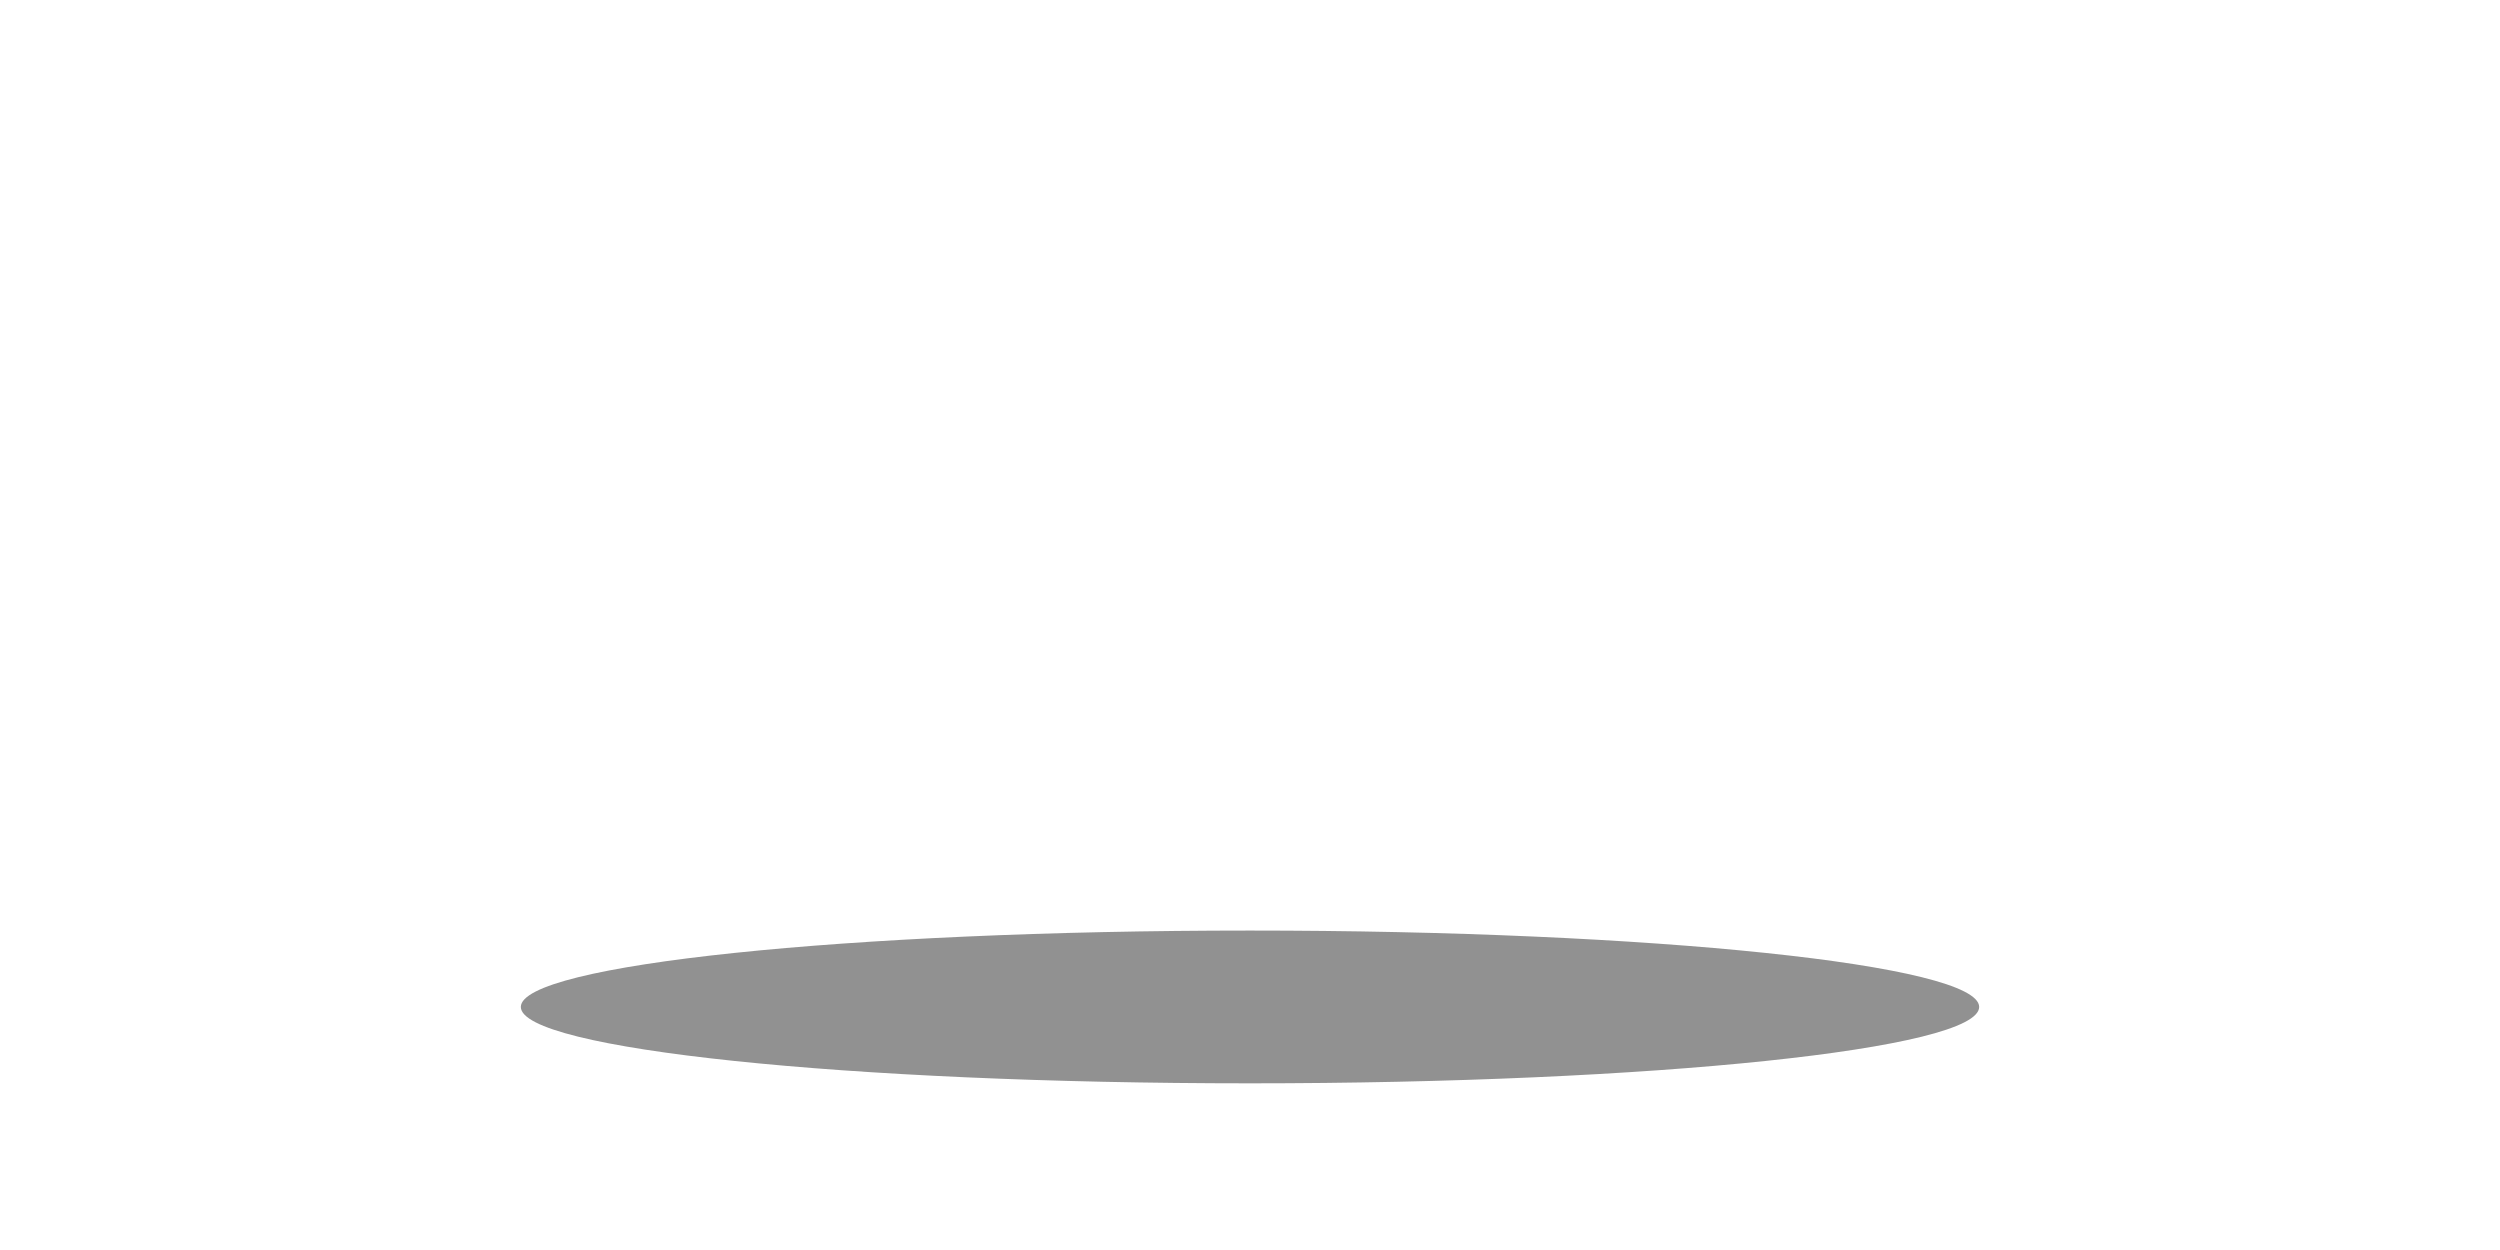
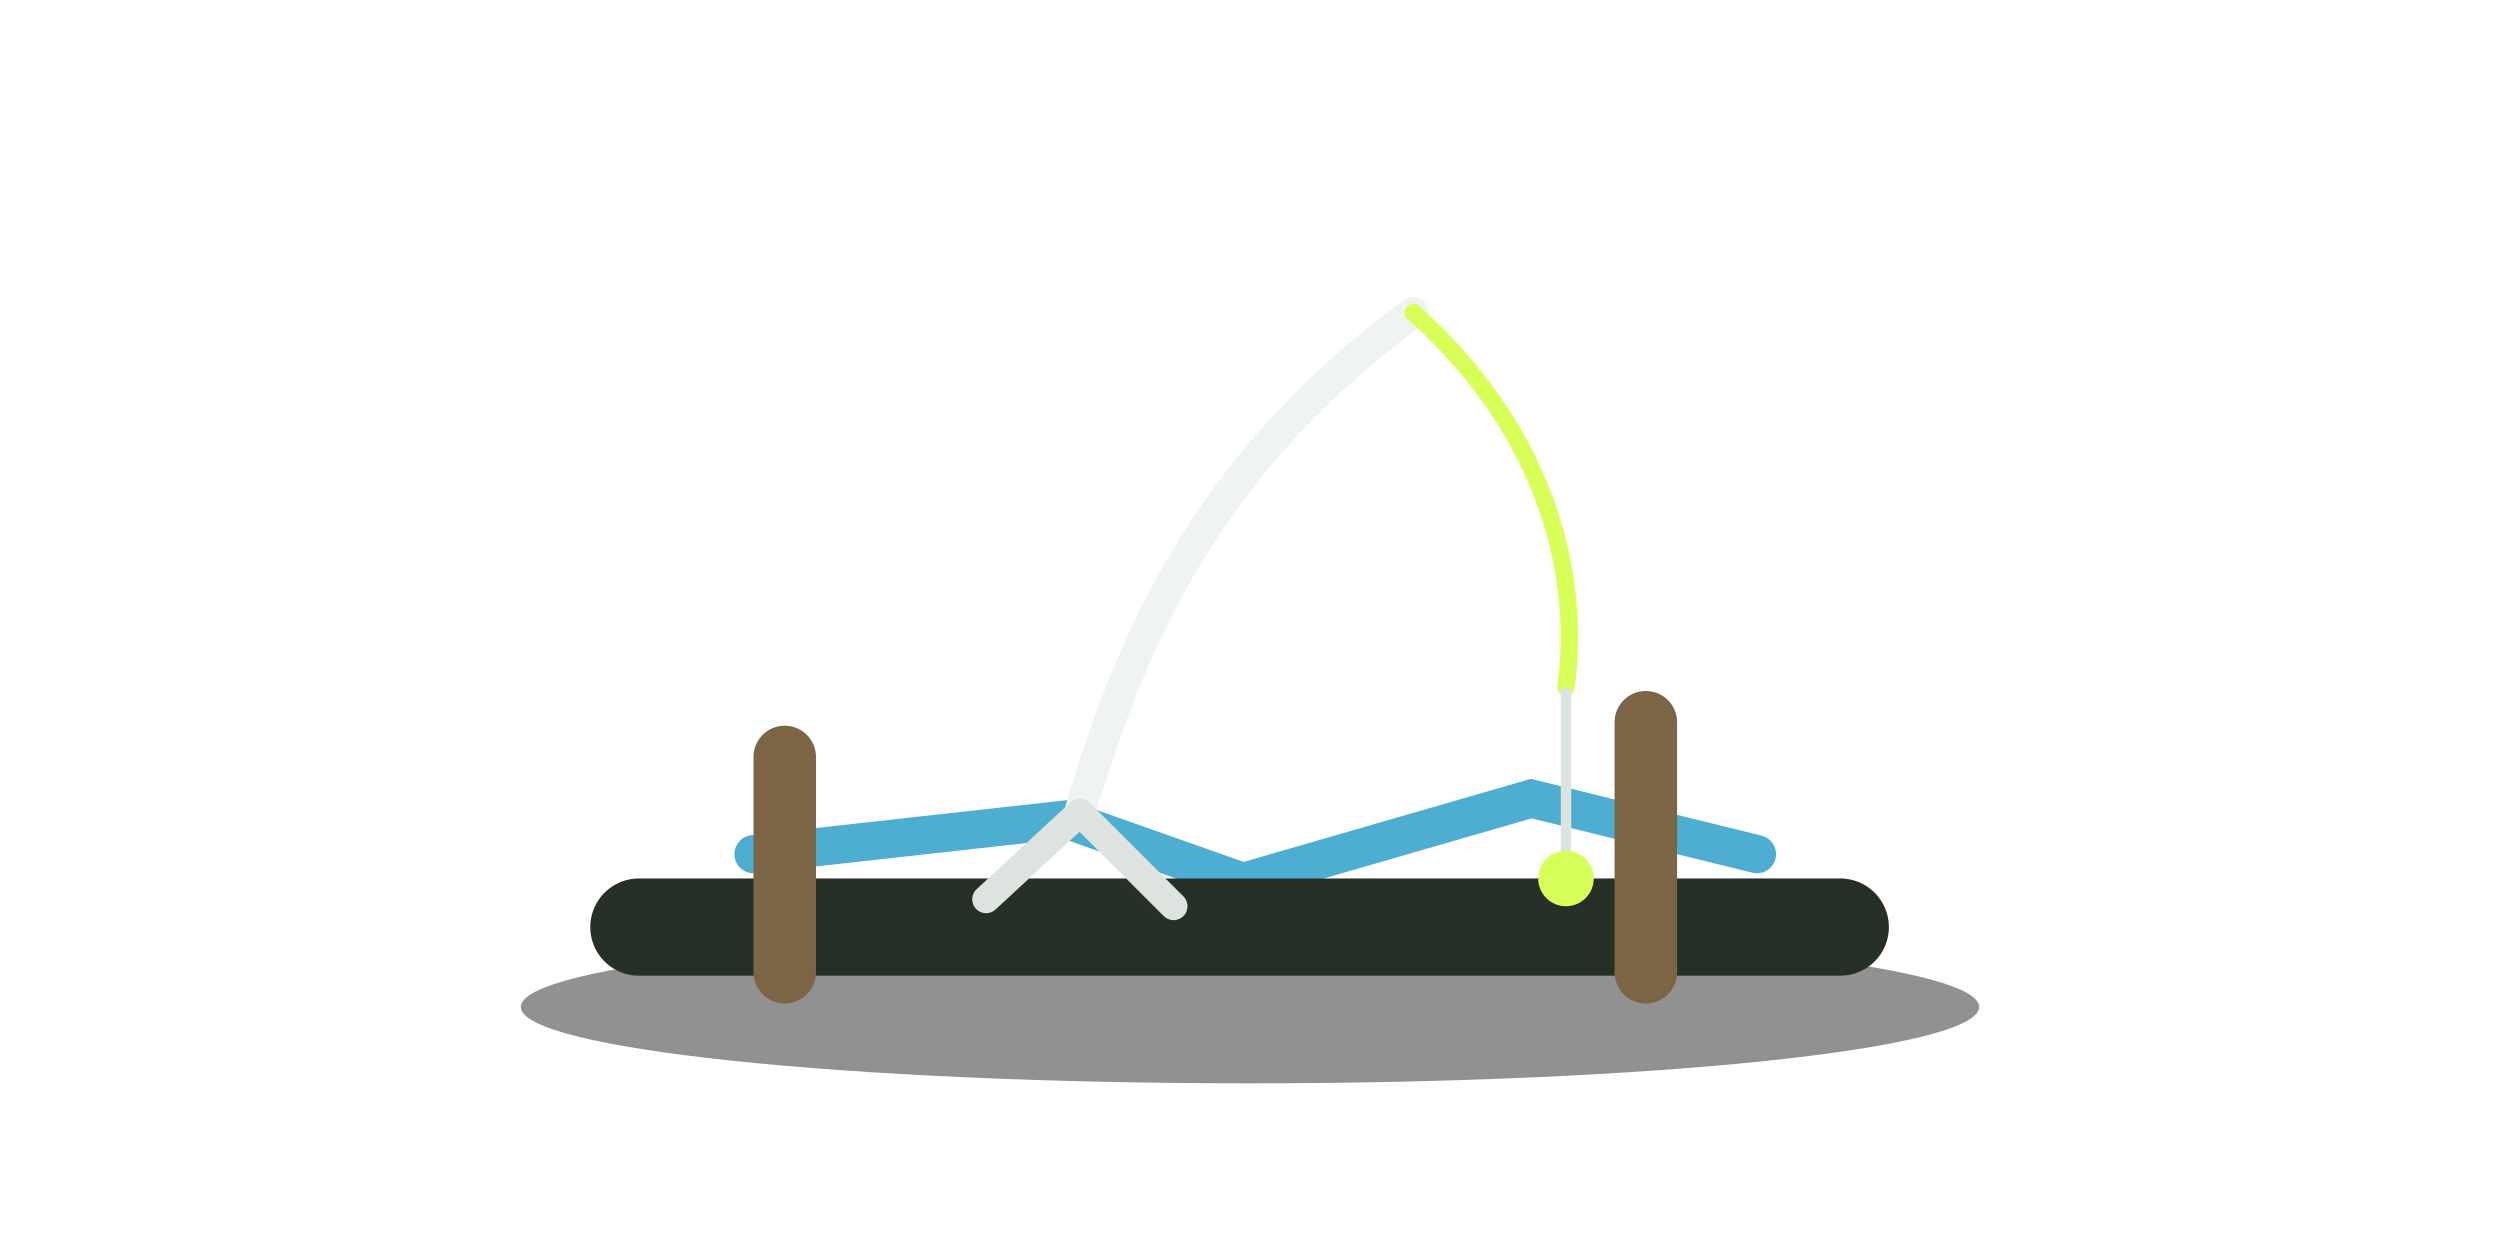
<svg xmlns="http://www.w3.org/2000/svg" width="720" height="360" viewBox="0 0 720 360" fill="none">
  <defs>
    <linearGradient id="r" x1="300" y1="80" x2="430" y2="270">
      <stop stop-color="#F0F4F1" />
      <stop offset=".45" stop-color="#89958D" />
      <stop offset="1" stop-color="#202722" />
    </linearGradient>
    <filter id="s" x="100" y="50" width="520" height="280">
      <feGaussianBlur in="SourceAlpha" stdDeviation="12" />
      <feOffset dy="15" />
      <feColorMatrix values="0 0 0 0 0 0 0 0 0 0 0 0 0 0 0 0 0 0 .58 0" />
      <feBlend in2="SourceGraphic" />
    </filter>
  </defs>
  <ellipse cx="360" cy="290" rx="210" ry="22" fill="#000" fill-opacity=".43" />
-   <g filter="url(#s)">
+   <g>
    <path d="M217 246L307 236L358 254L441 230L506 246" stroke="#4EAED1" stroke-width="11" stroke-linecap="round" />
    <path d="M184 267H530" stroke="#263029" stroke-width="28" stroke-linecap="round" />
    <path d="M226 218V280M474 208V280" stroke="#7B6545" stroke-width="18" stroke-linecap="round" />
    <path d="M311 234C327 179 351 131 407 90" stroke="url(#r)" stroke-width="9" stroke-linecap="round" />
    <path d="M407 90C442 121 456 161 451 198" stroke="#D7FF57" stroke-width="5" stroke-linecap="round" />
    <path d="M451 198V248" stroke="#DDE4DF" stroke-width="3" />
    <circle cx="451" cy="253" r="8" fill="#D7FF57" />
    <path d="M311 234L284 259" stroke="#DDE4DF" stroke-width="8" stroke-linecap="round" />
    <path d="M312 235L338 261" stroke="#DDE4DF" stroke-width="8" stroke-linecap="round" />
  </g>
</svg>
